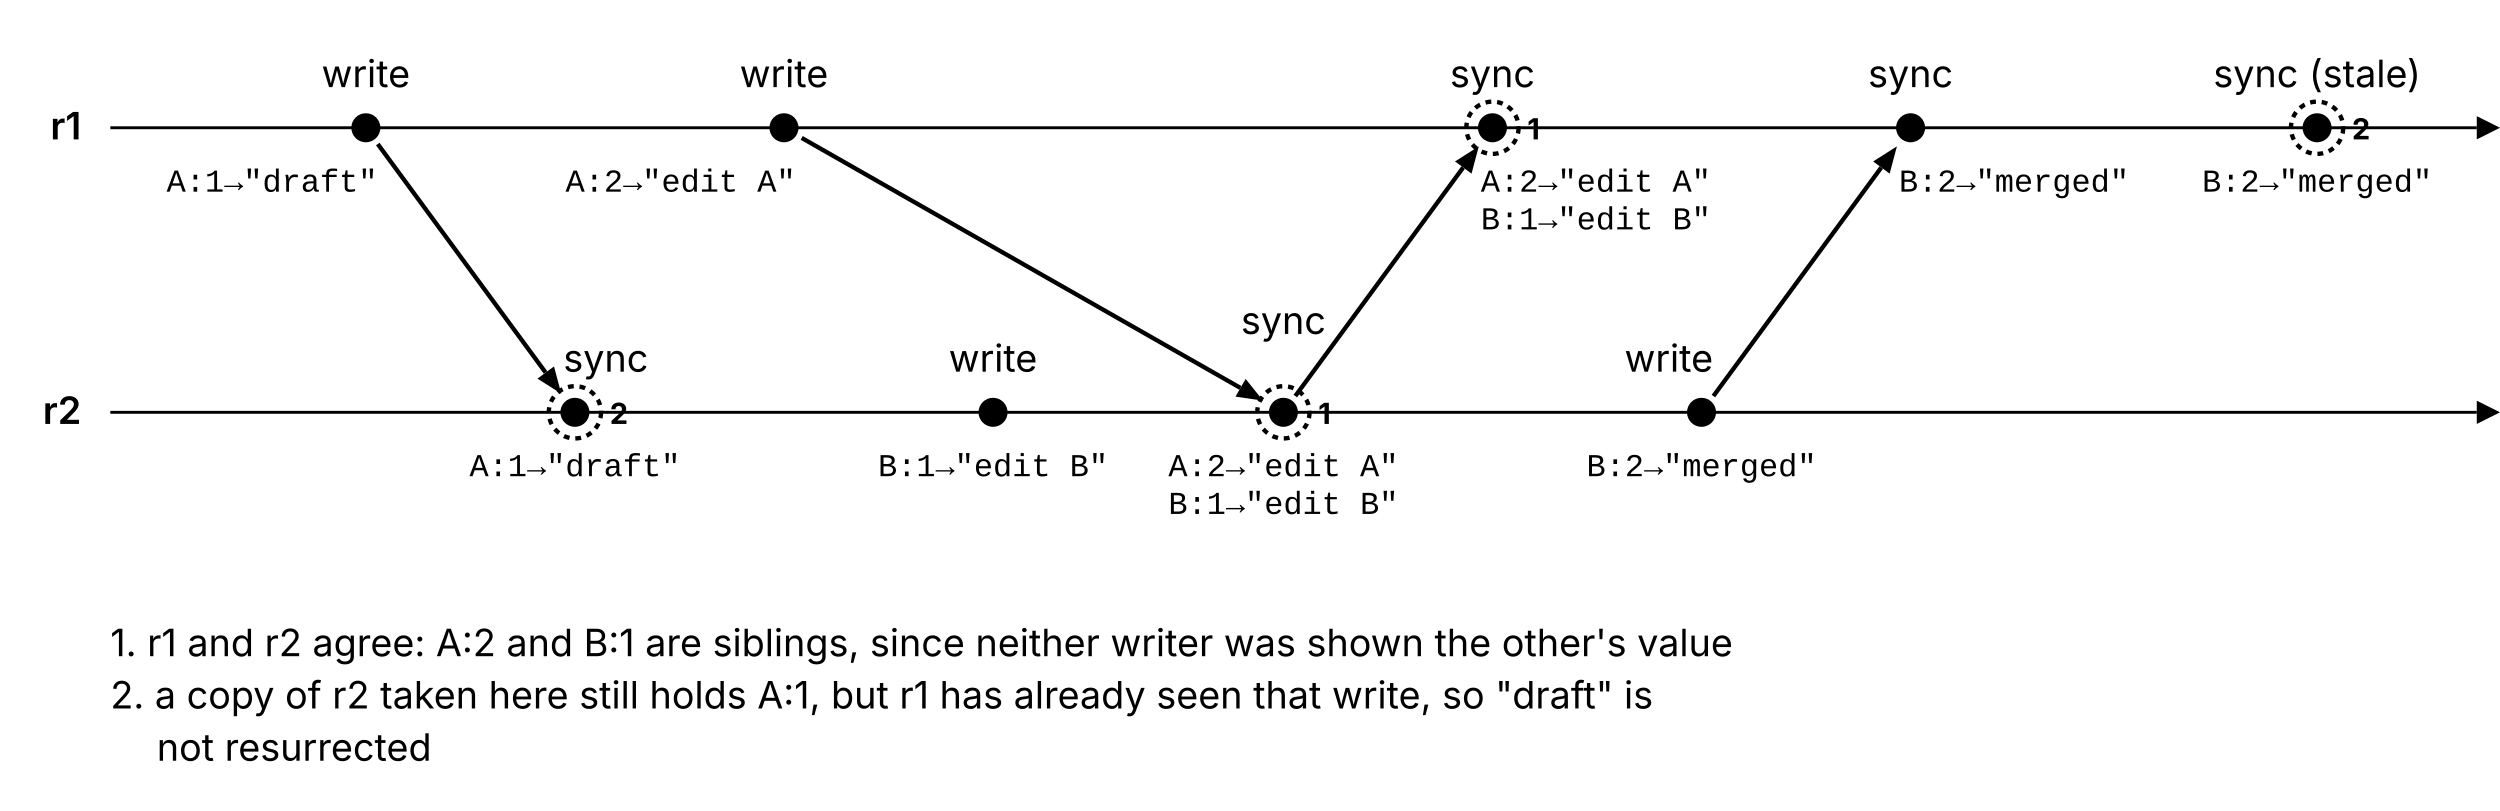
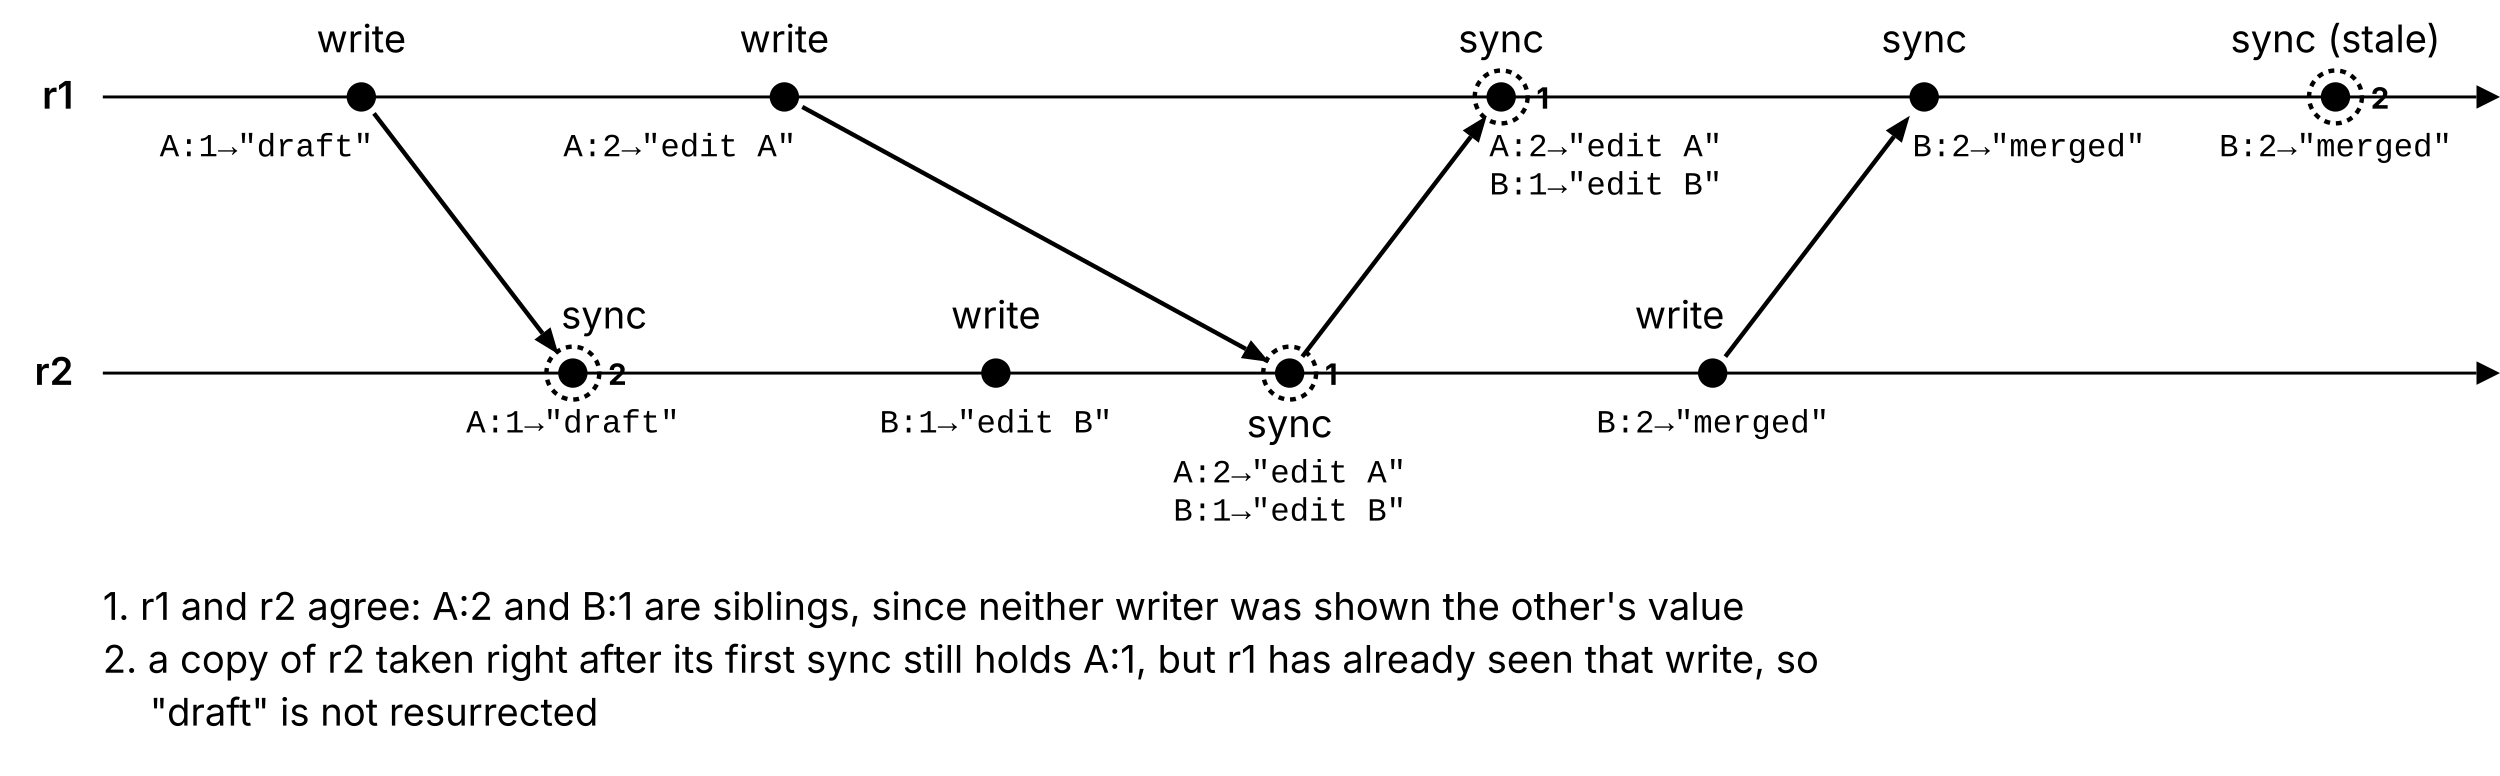
- <svg xmlns="http://www.w3.org/2000/svg" class="ds-figure" role="img" viewBox="0 0 861 279" width="861" height="279">
+ <svg xmlns="http://www.w3.org/2000/svg" class="ds-figure" role="img" viewBox="0 0 851 264" width="851" height="264">
  <style>
-     .ds-figure { font-family: system-ui, -apple-system, "Segoe UI", sans-serif; font-size: 13px; }
-     .ds-figure .lane { stroke: currentColor; stroke-width: 1; opacity: var(--ds-lane-opacity, .35); }
-     .ds-figure .lane-arrow { fill: currentColor; opacity: var(--ds-lane-opacity, .35); }
-     .ds-figure .lane-name { fill: currentColor; font-weight: 600; }
-     .ds-figure .event { fill: var(--ds-event, currentColor); }
-     .ds-figure .name, .ds-figure .label, .ds-figure .callout { fill: currentColor; }
-     .ds-figure .label { font-size: 11px; }
-     .ds-figure .annotation { font-family: ui-monospace, "SF Mono", Menlo, Consolas, "Liberation Mono", monospace; font-size: 11px; fill: var(--ds-annotation, currentColor); }
-     .ds-figure .message { stroke: var(--ds-message, currentColor); stroke-width: 1.5; fill: none; }
-     .ds-figure .arrow { fill: var(--ds-message, currentColor); }
-     .ds-figure .callout-ring { fill: none; stroke: var(--ds-accent, currentColor); stroke-width: 1.5; stroke-dasharray: 2 2; }
-     .ds-figure .callout-mark { fill: var(--ds-accent, currentColor); font-size: 10px; font-weight: 700; }
-     .ds-figure .dot { fill: currentColor; }
-     .ds-figure .dot.gap { fill: none; stroke: currentColor; stroke-dasharray: 3 2; }
-     .ds-figure .claim { fill: currentColor; }
-     .ds-figure .wrong { fill: var(--ds-wrong, currentColor); font-weight: 700; }
+     .ds-figure { max-width: 100%; height: auto; font-family: system-ui, -apple-system, "Segoe UI", sans-serif; font-size: 13px; }
+     .ds-figure .ds-lane { stroke: currentColor; stroke-width: 1; opacity: var(--ds-lane-opacity, .35); }
+     .ds-figure .ds-lane-arrow { fill: currentColor; opacity: var(--ds-lane-opacity, .35); }
+     .ds-figure .ds-lane-name { fill: currentColor; font-weight: 600; }
+     .ds-figure .ds-event { fill: var(--ds-event, currentColor); }
+     .ds-figure .ds-name, .ds-figure .ds-label, .ds-figure .ds-callout { fill: currentColor; }
+     .ds-figure .ds-label { font-size: 11px; }
+     .ds-figure .ds-annotation { font-family: ui-monospace, "SF Mono", Menlo, Consolas, "Liberation Mono", monospace; font-size: 11px; fill: var(--ds-annotation, currentColor); }
+     .ds-figure .ds-message { stroke: var(--ds-message, currentColor); stroke-width: 1.5; fill: none; }
+     .ds-figure .ds-arrow { fill: var(--ds-message, currentColor); }
+     .ds-figure .ds-callout-ring { fill: none; stroke: var(--ds-accent, currentColor); stroke-width: 1.5; stroke-dasharray: 2 2; }
+     .ds-figure .ds-callout-mark { fill: var(--ds-accent, currentColor); font-size: 10px; font-weight: 700; }
+     .ds-figure .ds-dot { fill: currentColor; }
+     .ds-figure .ds-dot.ds-gap { fill: none; stroke: currentColor; stroke-dasharray: 3 2; }
+     .ds-figure .ds-claim { fill: currentColor; }
+     .ds-figure .ds-wrong { fill: var(--ds-wrong, currentColor); font-weight: 700; }
  </style>
-   <line class="lane" x1="38" y1="44" x2="853" y2="44" />
-   <polygon class="lane-arrow" points="853,40 861,44 853,48" />
-   <text class="lane-name" x="28" y="48" text-anchor="end">r1</text>
-   <line class="lane" x1="38" y1="142" x2="853" y2="142" />
-   <polygon class="lane-arrow" points="853,138 861,142 853,146" />
-   <text class="lane-name" x="28" y="146" text-anchor="end">r2</text>
-   <circle class="event" cx="126" cy="44" r="5" />
-   <text class="name" x="126" y="30" text-anchor="middle">write</text>
-   <text class="annotation" x="130" y="66" text-anchor="end">A:1→"draft"</text>
-   <circle class="event" cx="198" cy="142" r="5" />
-   <text class="name" x="194" y="128" text-anchor="start">sync</text>
-   <text class="annotation" x="198" y="164" text-anchor="middle">A:1→"draft"</text>
-   <circle class="event" cx="270" cy="44" r="5" />
-   <text class="name" x="270" y="30" text-anchor="middle">write</text>
-   <text class="annotation" x="274" y="66" text-anchor="end">A:2→"edit A"</text>
-   <circle class="event" cx="342" cy="142" r="5" />
-   <text class="name" x="342" y="128" text-anchor="middle">write</text>
-   <text class="annotation" x="342" y="164" text-anchor="middle">B:1→"edit B"</text>
-   <circle class="event" cx="442" cy="142" r="5" />
-   <text class="name" x="442" y="115" text-anchor="middle">sync</text>
-   <text class="annotation" x="442" y="164" text-anchor="middle">A:2→"edit A"<tspan x="442" dy="13">B:1→"edit B"</tspan>
+   <line class="ds-lane" x1="35" y1="33" x2="843" y2="33" />
+   <polygon class="ds-lane-arrow" points="843,29 851,33 843,37" />
+   <text class="ds-lane-name" x="25" y="37" text-anchor="end">r1</text>
+   <line class="ds-lane" x1="35" y1="127" x2="843" y2="127" />
+   <polygon class="ds-lane-arrow" points="843,123 851,127 843,131" />
+   <text class="ds-lane-name" x="25" y="131" text-anchor="end">r2</text>
+   <circle class="ds-event" cx="123" cy="33" r="5" />
+   <circle class="ds-event" cx="195" cy="127" r="5" />
+   <circle class="ds-event" cx="267" cy="33" r="5" />
+   <circle class="ds-event" cx="339" cy="127" r="5" />
+   <circle class="ds-event" cx="439" cy="127" r="5" />
+   <circle class="ds-event" cx="511" cy="33" r="5" />
+   <circle class="ds-event" cx="583" cy="127" r="5" />
+   <circle class="ds-event" cx="655" cy="33" r="5" />
+   <circle class="ds-event" cx="795" cy="33" r="5" />
+   <text class="ds-name" x="123" y="17.8" text-anchor="middle">write</text>
+   <text class="ds-name" x="191" y="111.8" text-anchor="start">sync</text>
+   <text class="ds-name" x="267" y="17.8" text-anchor="middle">write</text>
+   <text class="ds-name" x="339" y="111.8" text-anchor="middle">write</text>
+   <text class="ds-name" x="439" y="148.8" text-anchor="middle">sync</text>
+   <text class="ds-name" x="511" y="17.8" text-anchor="middle">sync</text>
+   <text class="ds-name" x="587" y="111.8" text-anchor="end">write</text>
+   <text class="ds-name" x="655" y="17.8" text-anchor="middle">sync</text>
+   <text class="ds-name" x="795" y="17.8" text-anchor="middle">sync (stale)</text>
+   <text class="ds-annotation" x="127" y="53.2" text-anchor="end">A:1→"draft"</text>
+   <text class="ds-annotation" x="195" y="147.2" text-anchor="middle">A:1→"draft"</text>
+   <text class="ds-annotation" x="271" y="53.2" text-anchor="end">A:2→"edit A"</text>
+   <text class="ds-annotation" x="339" y="147.2" text-anchor="middle">B:1→"edit B"</text>
+   <text class="ds-annotation" x="439" y="164.2" text-anchor="middle">A:2→"edit A"<tspan x="439" dy="13">B:1→"edit B"</tspan>
  </text>
-   <circle class="event" cx="514" cy="44" r="5" />
-   <text class="name" x="514" y="30" text-anchor="middle">sync</text>
-   <text class="annotation" x="510" y="66" text-anchor="start">A:2→"edit A"<tspan x="510" dy="13">B:1→"edit B"</tspan>
+   <text class="ds-annotation" x="507" y="53.2" text-anchor="start">A:2→"edit A"<tspan x="507" dy="13">B:1→"edit B"</tspan>
  </text>
-   <circle class="event" cx="586" cy="142" r="5" />
-   <text class="name" x="590" y="128" text-anchor="end">write</text>
-   <text class="annotation" x="586" y="164" text-anchor="middle">B:2→"merged"</text>
-   <circle class="event" cx="658" cy="44" r="5" />
-   <text class="name" x="658" y="30" text-anchor="middle">sync</text>
-   <text class="annotation" x="654" y="66" text-anchor="start">B:2→"merged"</text>
-   <circle class="event" cx="798" cy="44" r="5" />
-   <text class="name" x="798" y="30" text-anchor="middle">sync (stale)</text>
-   <text class="annotation" x="798" y="66" text-anchor="middle">B:2→"merged"</text>
-   <line class="message" x1="130.1" y1="49.6" x2="187.9" y2="128.3" />
-   <polygon class="arrow" points="193.3,135.6 185.1,130.4 190.8,126.2" />
-   <line class="message" x1="276.1" y1="47.5" x2="427.2" y2="133.6" />
-   <polygon class="arrow" points="435.0,138.0 425.5,136.6 429.0,130.5" />
-   <line class="message" x1="446.1" y1="136.4" x2="503.9" y2="57.7" />
-   <polygon class="arrow" points="509.3,50.4 506.8,59.8 501.1,55.6" />
-   <line class="message" x1="590.1" y1="136.4" x2="647.9" y2="57.7" />
-   <polygon class="arrow" points="653.3,50.4 650.8,59.8 645.1,55.6" />
-   <circle class="callout-ring" cx="442" cy="142" r="9" />
-   <text class="callout-mark" x="454" y="146">1</text>
-   <circle class="callout-ring" cx="514" cy="44" r="9" />
-   <text class="callout-mark" x="526" y="48">1</text>
-   <text class="callout" x="38" y="226">1. r1 and r2 agree: A:2 and B:1 are siblings, since neither writer was shown the other's value</text>
-   <circle class="callout-ring" cx="198" cy="142" r="9" />
-   <text class="callout-mark" x="210" y="146">2</text>
-   <circle class="callout-ring" cx="798" cy="44" r="9" />
-   <text class="callout-mark" x="810" y="48">2</text>
-   <text class="callout" x="38" y="244">2. a copy of r2 taken here still holds A:1, but r1 has already seen that write, so "draft" is</text>
-   <text class="callout" x="54" y="262">not resurrected</text>
+   <text class="ds-annotation" x="583" y="147.2" text-anchor="middle">B:2→"merged"</text>
+   <text class="ds-annotation" x="651" y="53.2" text-anchor="start">B:2→"merged"</text>
+   <text class="ds-annotation" x="795" y="53.2" text-anchor="middle">B:2→"merged"</text>
+   <line class="ds-message" x1="127.3" y1="38.6" x2="184.7" y2="113.5" />
+   <polygon class="ds-arrow" points="190.1,120.6 181.9,115.6 187.4,111.4" />
+   <line class="ds-message" x1="273.1" y1="36.4" x2="424.1" y2="118.8" />
+   <polygon class="ds-arrow" points="432,123.2 422.4,121.9 425.8,115.8" />
+   <line class="ds-message" x1="443.3" y1="121.4" x2="500.7" y2="46.5" />
+   <polygon class="ds-arrow" points="506.1,39.4 503.4,48.6 497.9,44.4" />
+   <line class="ds-message" x1="587.3" y1="121.4" x2="644.7" y2="46.5" />
+   <polygon class="ds-arrow" points="650.1,39.4 647.4,48.6 641.9,44.4" />
+   <circle class="ds-callout-ring" cx="195" cy="127" r="9" />
+   <circle class="ds-callout-ring" cx="439" cy="127" r="9" />
+   <circle class="ds-callout-ring" cx="511" cy="33" r="9" />
+   <circle class="ds-callout-ring" cx="795" cy="33" r="9" />
+   <text class="ds-callout-mark" x="207" y="131" text-anchor="start">2</text>
+   <text class="ds-callout-mark" x="451" y="131" text-anchor="start">1</text>
+   <text class="ds-callout-mark" x="523" y="37" text-anchor="start">1</text>
+   <text class="ds-callout-mark" x="807" y="37" text-anchor="start">2</text>
+   <text class="ds-callout" x="35" y="211" text-anchor="start">1. r1 and r2 agree: A:2 and B:1 are siblings, since neither writer was shown the other's value</text>
+   <text class="ds-callout" x="35" y="229" text-anchor="start">2. a copy of r2 taken right after its first sync still holds A:1, but r1 has already seen that write, so</text>
+   <text class="ds-callout" x="51" y="247" text-anchor="start">"draft" is not resurrected</text>
</svg>
